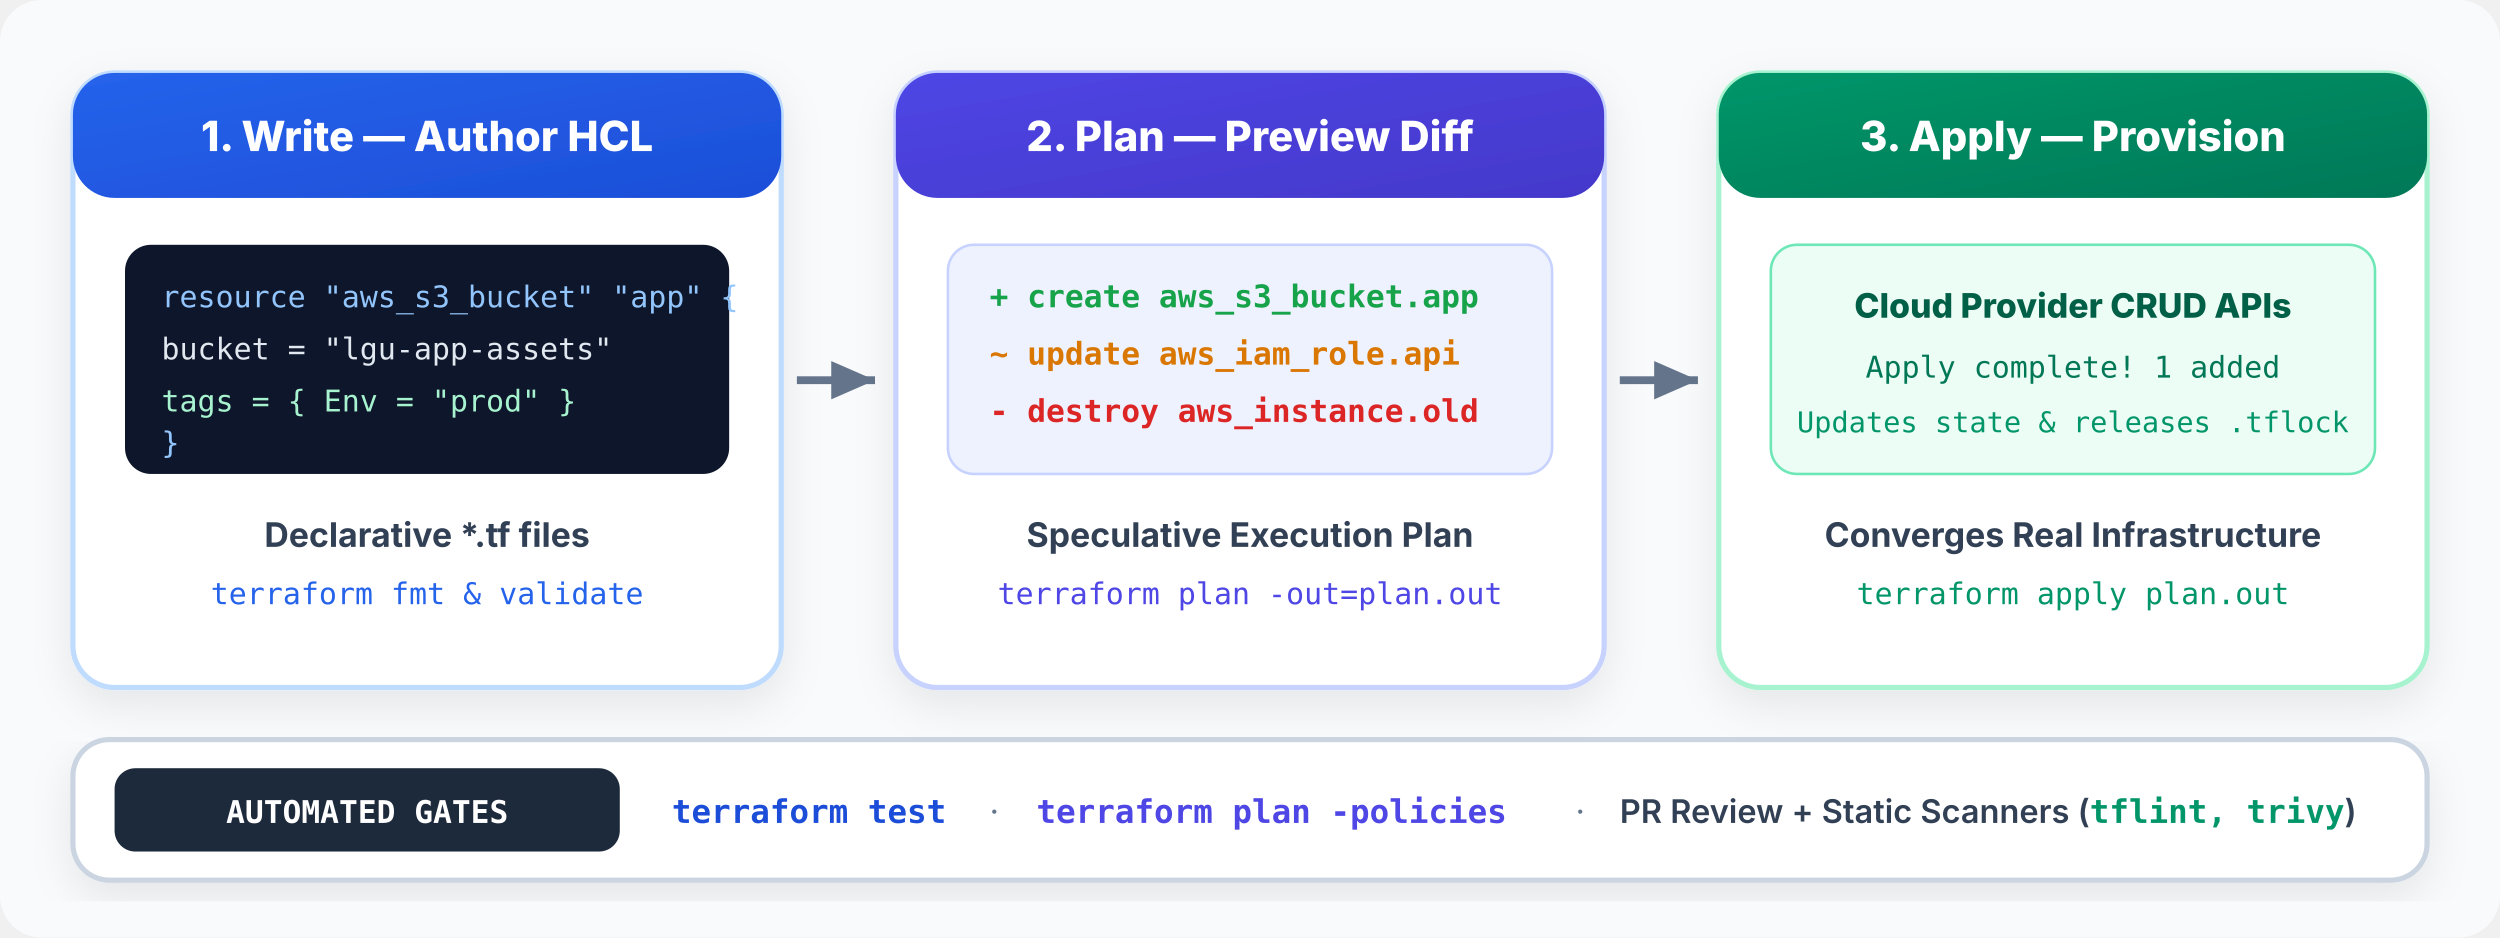
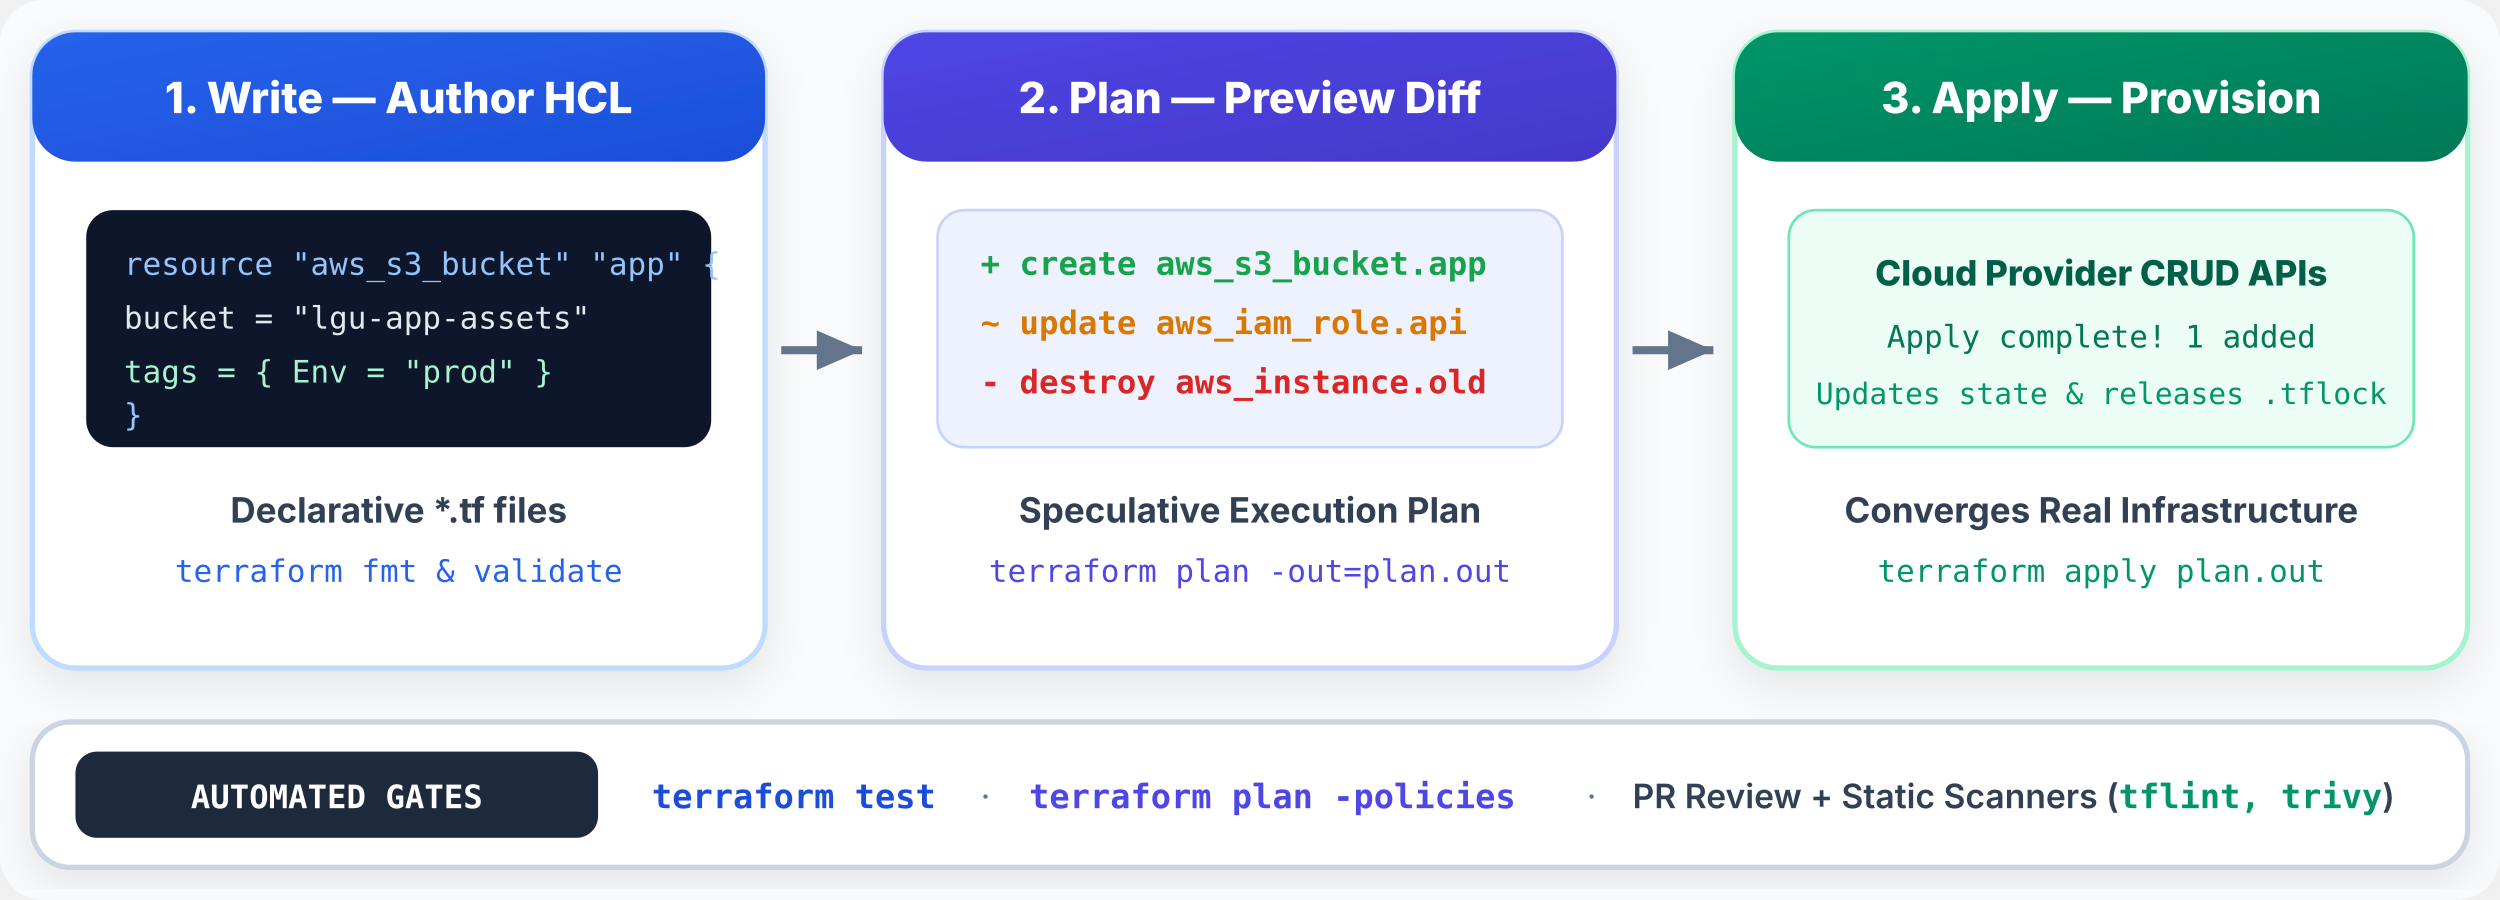
- <svg xmlns="http://www.w3.org/2000/svg" viewBox="0 0 960 360" width="960" height="360" font-family="'Inter', -apple-system, BlinkMacSystemFont, 'Segoe UI', sans-serif">
+ <svg xmlns="http://www.w3.org/2000/svg" viewBox="16 16 928 334" width="928" height="334" font-family="'Inter', -apple-system, BlinkMacSystemFont, 'Segoe UI', sans-serif">
  <defs>
    <linearGradient id="wfStep1" x1="0" y1="0" x2="1" y2="1">
      <stop offset="0%" stop-color="#2563eb" />
      <stop offset="100%" stop-color="#1d4ed8" />
    </linearGradient>
    <linearGradient id="wfStep2" x1="0" y1="0" x2="1" y2="1">
      <stop offset="0%" stop-color="#4f46e5" />
      <stop offset="100%" stop-color="#4338ca" />
    </linearGradient>
    <linearGradient id="wfStep3" x1="0" y1="0" x2="1" y2="1">
      <stop offset="0%" stop-color="#059669" />
      <stop offset="100%" stop-color="#047857" />
    </linearGradient>
    <marker id="wfArrow" viewBox="0 0 10 10" refX="8" refY="5" markerWidth="7" markerHeight="7" orient="auto-start-reverse">
      <path d="M 0 1.5 L 8 5 L 0 8.5 z" fill="#64748b" />
    </marker>
    <filter id="wfShadow" x="-10%" y="-10%" width="120%" height="125%">
      <feDropShadow dx="0" dy="6" stdDeviation="8" flood-color="#0f172a" flood-opacity="0.08" />
    </filter>
  </defs>
-   <rect width="960" height="360" rx="16" fill="#f8fafc" />
+   <rect x="16" y="16" width="928" height="334" rx="16" fill="#f8fafc" />
  <g filter="url(#wfShadow)">
    <rect x="28" y="28" width="272" height="236" rx="16" fill="#ffffff" stroke="#bfdbfe" stroke-width="2" />
    <rect x="28" y="28" width="272" height="48" rx="16" fill="url(#wfStep1)" />
    <text x="164" y="58" text-anchor="middle" font-size="16" font-weight="800" fill="#ffffff">1. Write — Author HCL</text>
    <rect x="48" y="94" width="232" height="88" rx="10" fill="#0f172a" />
    <text x="62" y="118" font-size="11.5" font-family="'JetBrains Mono', monospace" fill="#93c5fd">resource "aws_s3_bucket" "app" {</text>
    <text x="62" y="138" font-size="11.5" font-family="'JetBrains Mono', monospace" fill="#e2e8f0">  bucket = "lgu-app-assets"</text>
    <text x="62" y="158" font-size="11.5" font-family="'JetBrains Mono', monospace" fill="#a7f3d0">  tags   = { Env = "prod" }</text>
    <text x="62" y="174" font-size="11.5" font-family="'JetBrains Mono', monospace" fill="#93c5fd">}</text>
    <text x="164" y="210" text-anchor="middle" font-size="13" font-weight="700" fill="#334155">Declarative *.tf files</text>
    <text x="164" y="232" text-anchor="middle" font-size="11.5" font-family="'JetBrains Mono', monospace" fill="#2563eb">terraform fmt &amp; validate</text>
  </g>
  <line x1="306" y1="146" x2="336" y2="146" stroke="#64748b" stroke-width="3" marker-end="url(#wfArrow)" />
  <g filter="url(#wfShadow)">
    <rect x="344" y="28" width="272" height="236" rx="16" fill="#ffffff" stroke="#c7d2fe" stroke-width="2" />
    <rect x="344" y="28" width="272" height="48" rx="16" fill="url(#wfStep2)" />
    <text x="480" y="58" text-anchor="middle" font-size="16" font-weight="800" fill="#ffffff">2. Plan — Preview Diff</text>
    <rect x="364" y="94" width="232" height="88" rx="10" fill="#eef2ff" stroke="#c7d2fe" />
    <text x="380" y="118" font-size="12" font-family="'JetBrains Mono', monospace" font-weight="700" fill="#16a34a">+ create   aws_s3_bucket.app</text>
    <text x="380" y="140" font-size="12" font-family="'JetBrains Mono', monospace" font-weight="700" fill="#d97706">~ update   aws_iam_role.api</text>
    <text x="380" y="162" font-size="12" font-family="'JetBrains Mono', monospace" font-weight="700" fill="#dc2626">- destroy  aws_instance.old</text>
    <text x="480" y="210" text-anchor="middle" font-size="13" font-weight="700" fill="#334155">Speculative Execution Plan</text>
    <text x="480" y="232" text-anchor="middle" font-size="11.5" font-family="'JetBrains Mono', monospace" fill="#4f46e5">terraform plan -out=plan.out</text>
  </g>
  <line x1="622" y1="146" x2="652" y2="146" stroke="#64748b" stroke-width="3" marker-end="url(#wfArrow)" />
  <g filter="url(#wfShadow)">
    <rect x="660" y="28" width="272" height="236" rx="16" fill="#ffffff" stroke="#a7f3d0" stroke-width="2" />
    <rect x="660" y="28" width="272" height="48" rx="16" fill="url(#wfStep3)" />
    <text x="796" y="58" text-anchor="middle" font-size="16" font-weight="800" fill="#ffffff">3. Apply — Provision</text>
    <rect x="680" y="94" width="232" height="88" rx="10" fill="#ecfdf5" stroke="#6ee7b7" />
    <text x="796" y="122" text-anchor="middle" font-size="13" font-weight="800" fill="#065f46">Cloud Provider CRUD APIs</text>
    <text x="796" y="145" text-anchor="middle" font-size="11.5" font-family="'JetBrains Mono', monospace" fill="#047857">Apply complete! 1 added</text>
    <text x="796" y="166" text-anchor="middle" font-size="11" font-family="'JetBrains Mono', monospace" fill="#059669">Updates state &amp; releases .tflock</text>
    <text x="796" y="210" text-anchor="middle" font-size="13" font-weight="700" fill="#334155">Converges Real Infrastructure</text>
    <text x="796" y="232" text-anchor="middle" font-size="11.5" font-family="'JetBrains Mono', monospace" fill="#059669">terraform apply plan.out</text>
  </g>
  <g filter="url(#wfShadow)">
    <rect x="28" y="284" width="904" height="54" rx="14" fill="#ffffff" stroke="#cbd5e1" stroke-width="2" />
    <rect x="44" y="295" width="194" height="32" rx="8" fill="#1e293b" />
    <text x="141" y="316" text-anchor="middle" font-size="12" font-family="'JetBrains Mono', monospace" font-weight="700" fill="#ffffff">AUTOMATED GATES</text>
    <text x="258" y="316" font-size="12.5" font-family="'JetBrains Mono', monospace" font-weight="700" fill="#1d4ed8">terraform test</text>
    <text x="380" y="316" font-size="12.5" fill="#64748b">·</text>
    <text x="398" y="316" font-size="12.5" font-family="'JetBrains Mono', monospace" font-weight="700" fill="#4f46e5">terraform plan -policies</text>
    <text x="605" y="316" font-size="12.5" fill="#64748b">·</text>
    <text x="622" y="316" font-size="12.5" font-weight="600" fill="#334155">PR Review + Static Scanners (<tspan font-family="'JetBrains Mono', monospace" font-weight="700" fill="#059669">tflint, trivy</tspan>)</text>
  </g>
</svg>
